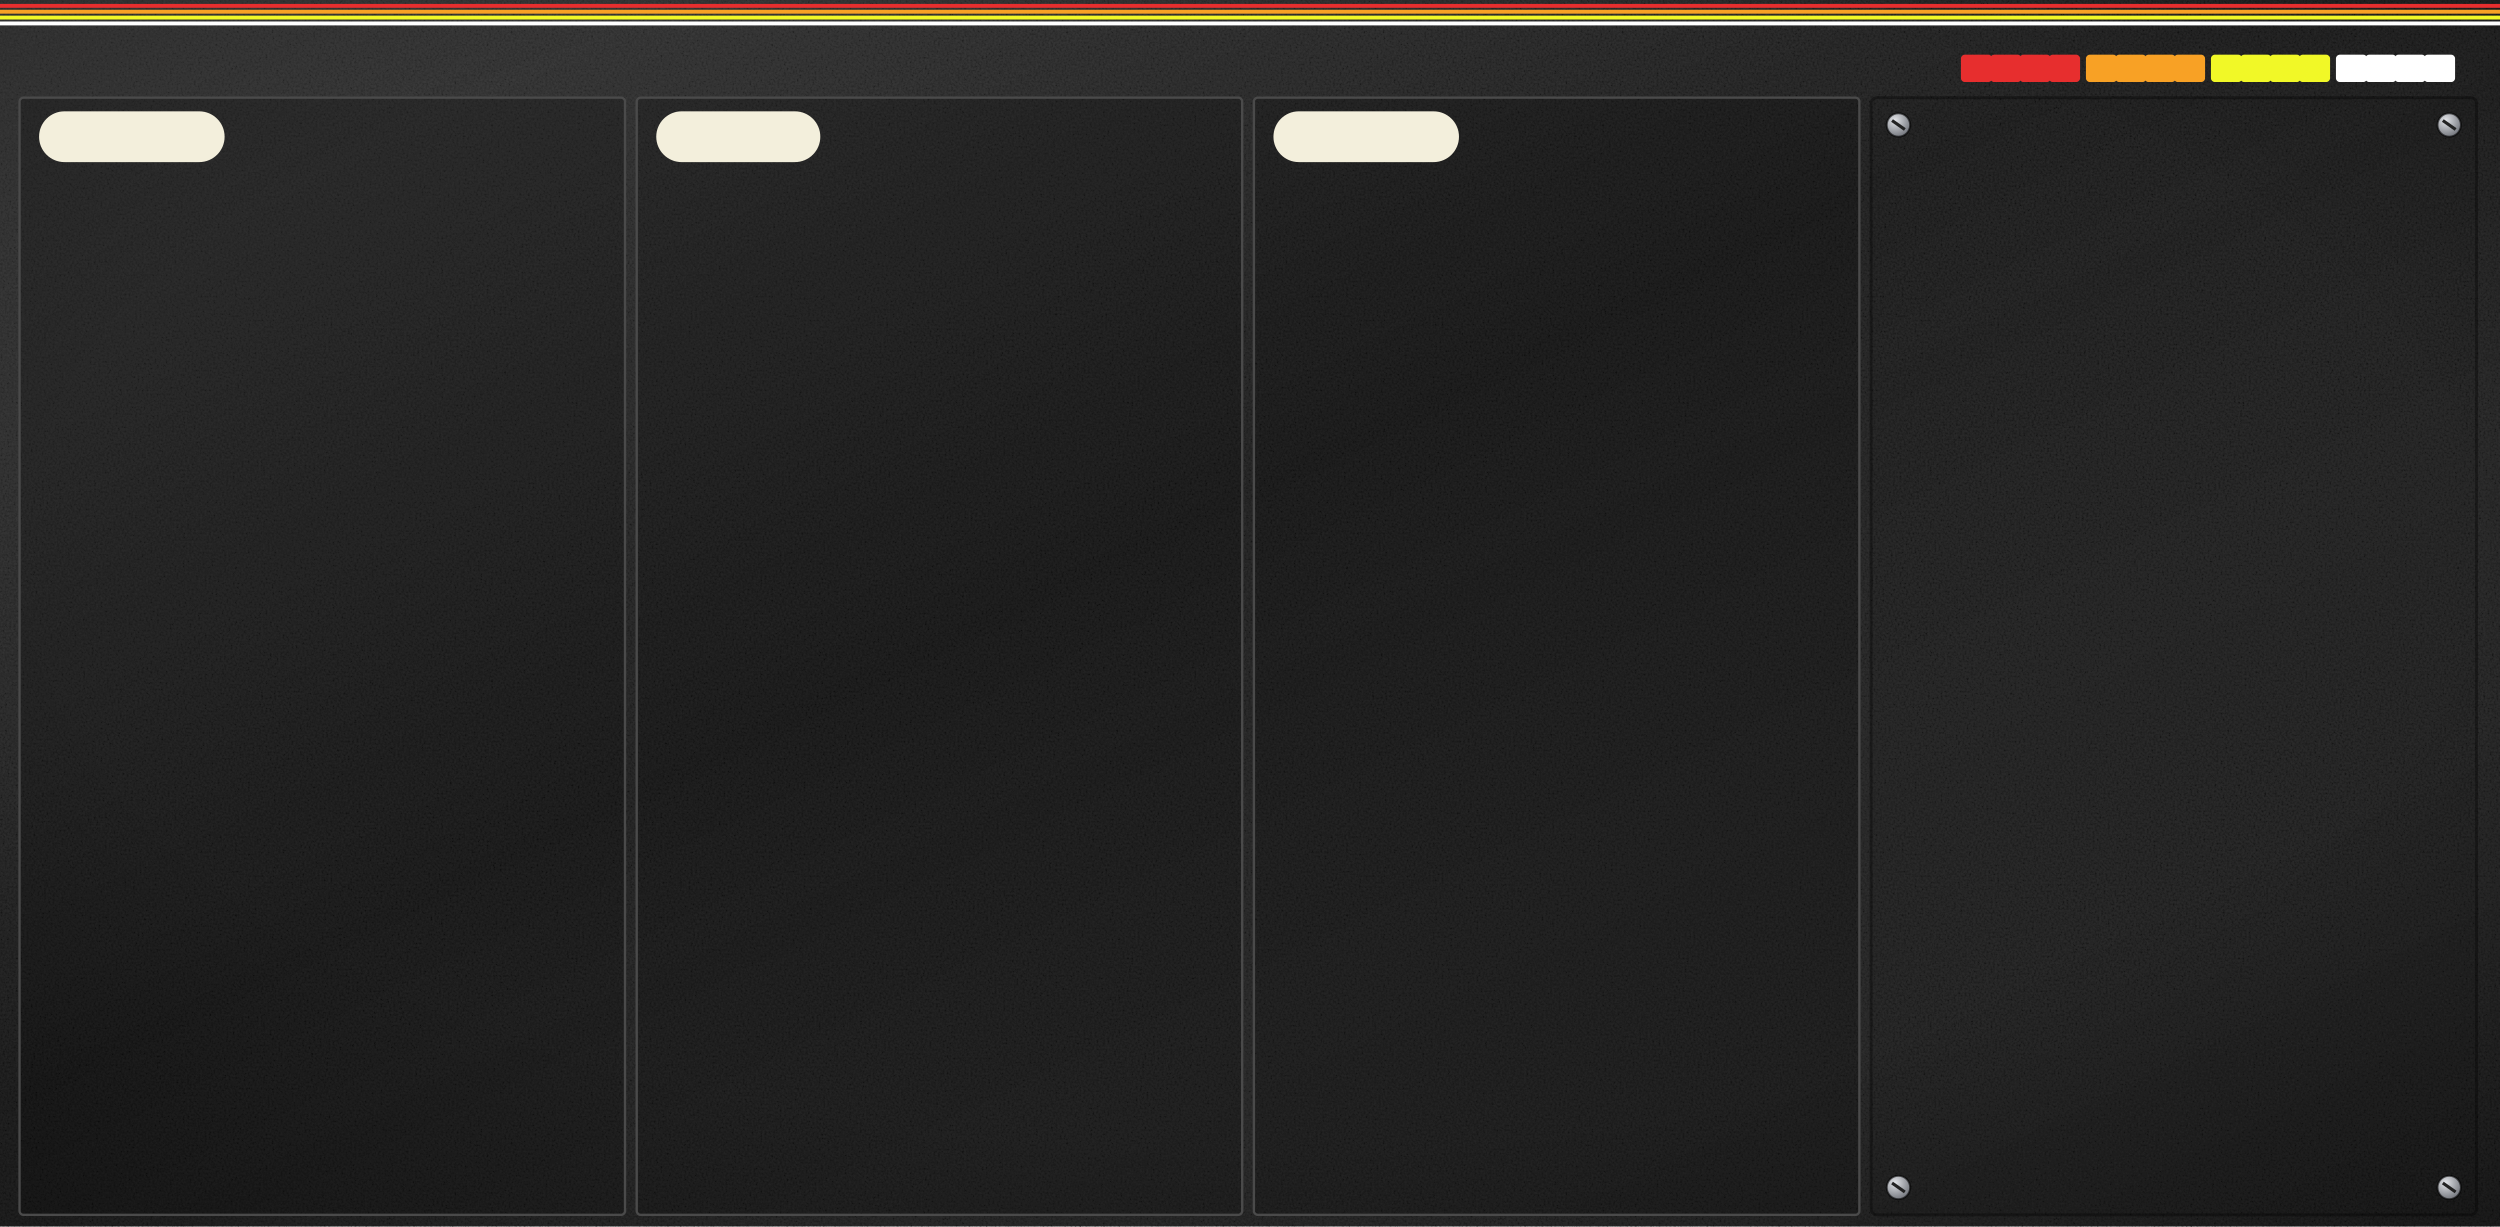
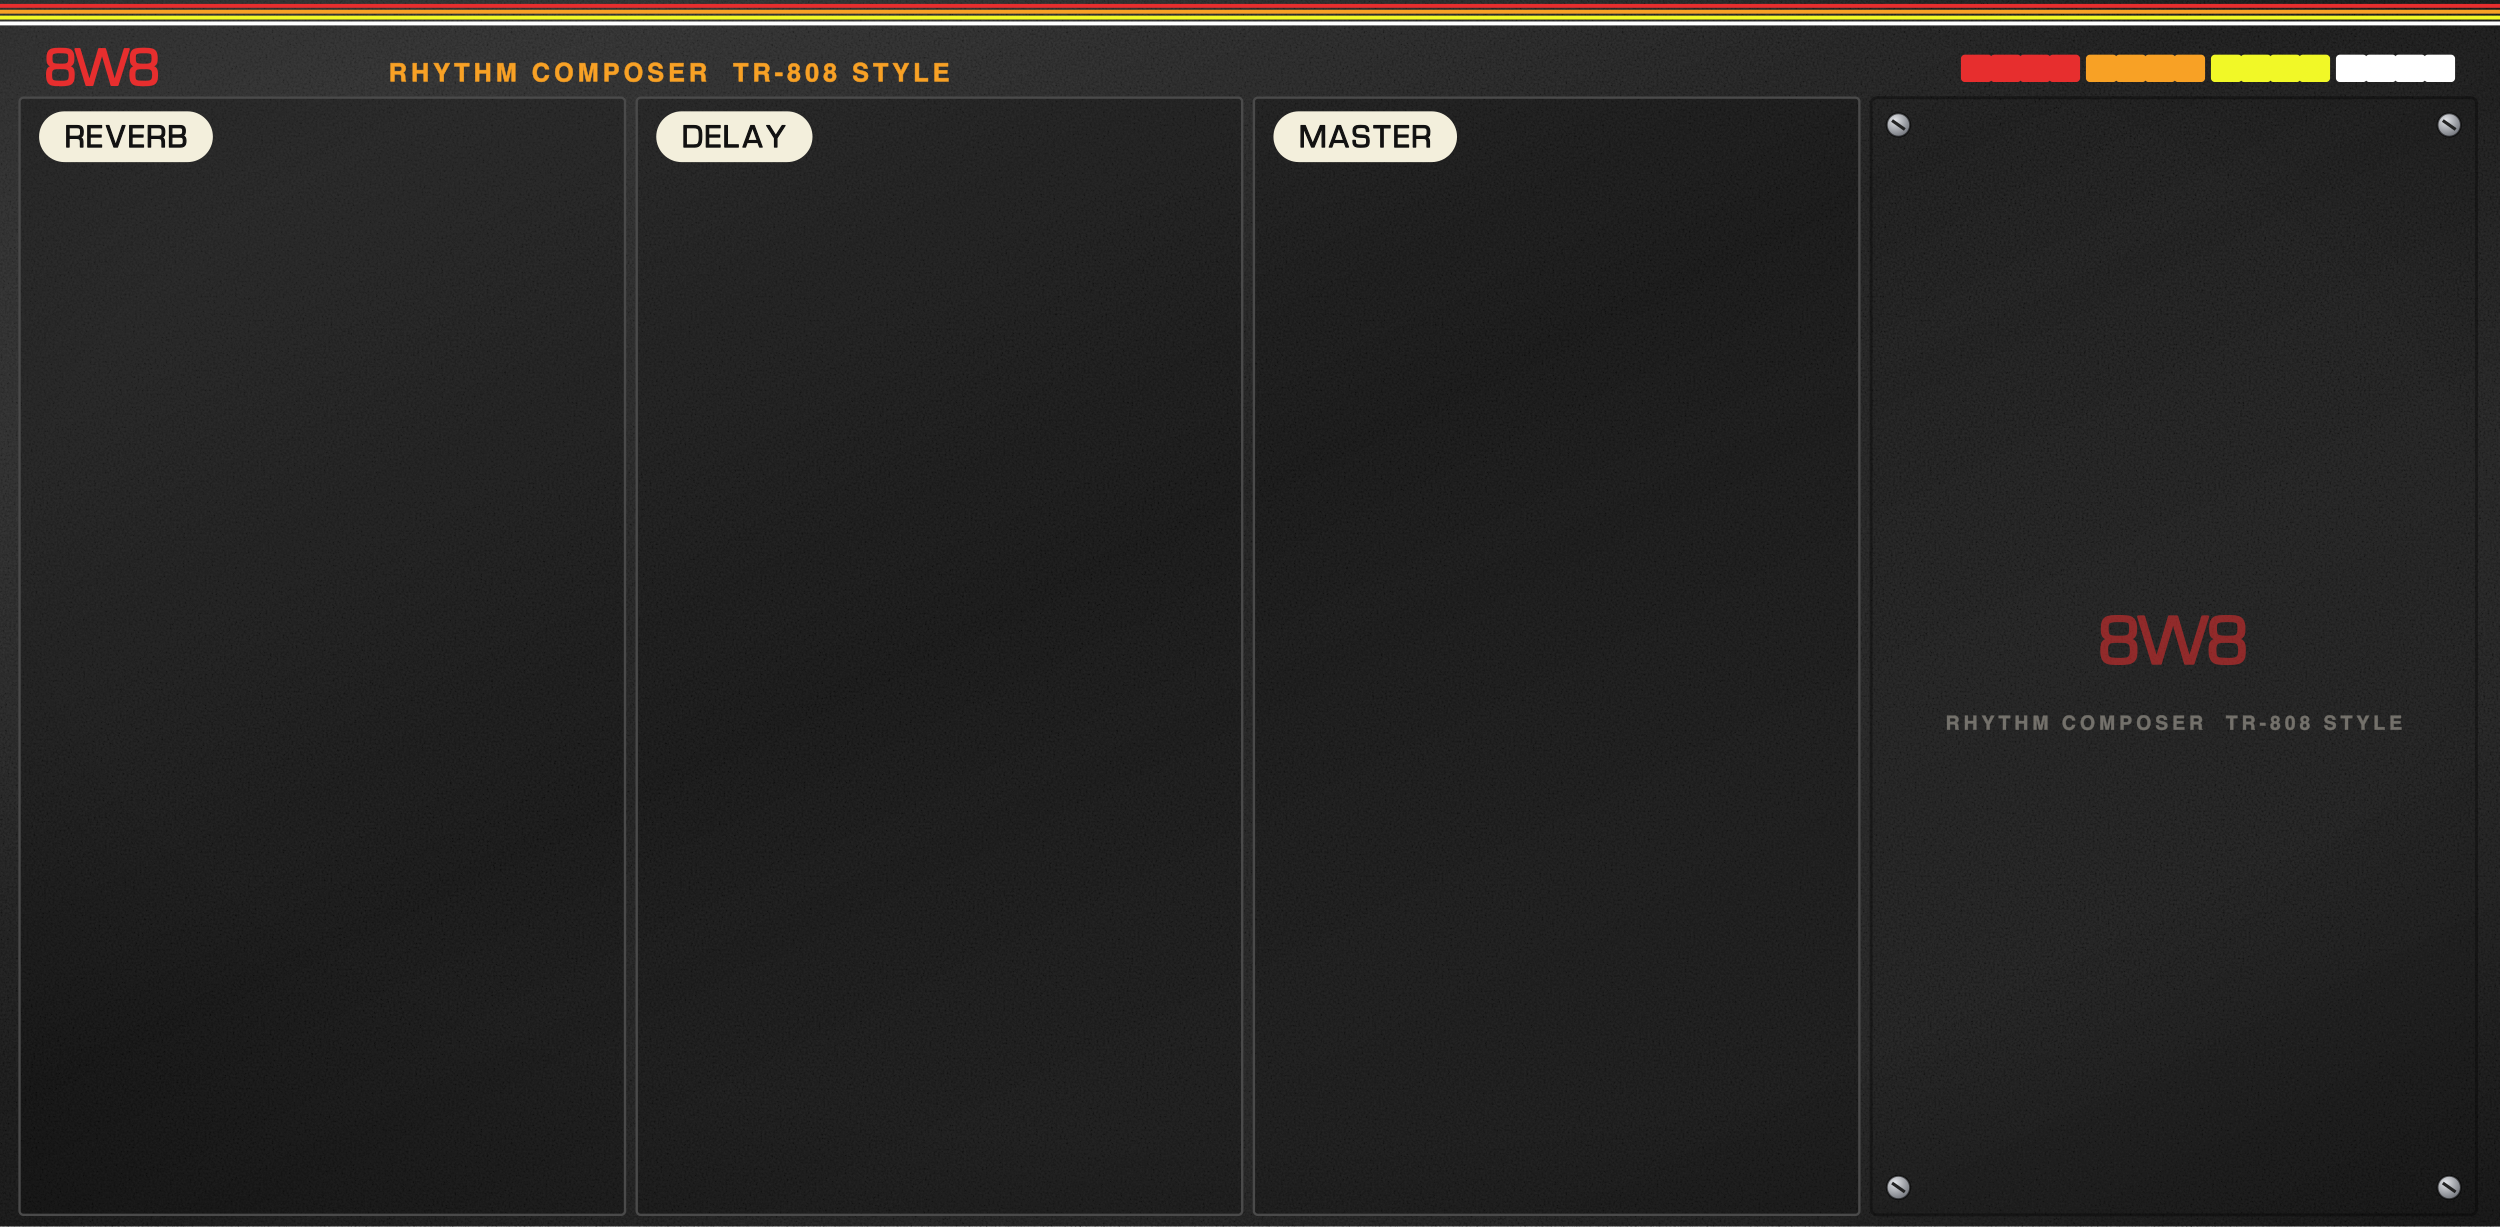
<svg xmlns="http://www.w3.org/2000/svg" viewBox="0 0 1280 628" width="1280" height="628">
  <defs>
    <filter id="brush" x="0" y="0" width="100%" height="100%">
      <feTurbulence type="fractalNoise" baseFrequency="0.001 1.1" numOctaves="4" seed="7" />
      <feColorMatrix type="matrix" values="1.9 0 0 0 -0.45  1.9 0 0 0 -0.45  1.9 0 0 0 -0.45  0 0 0 0 1" />
    </filter>
    <filter id="fine" x="0" y="0" width="100%" height="100%">
      <feTurbulence type="fractalNoise" baseFrequency="0.9" numOctaves="2" seed="3" />
      <feColorMatrix type="matrix" values="1.6 0 0 0 -0.3  1.6 0 0 0 -0.3  1.6 0 0 0 -0.3  0 0 0 0 1" />
    </filter>
    <filter id="grainv" x="0" y="0" width="100%" height="100%">
      <feTurbulence type="fractalNoise" baseFrequency="0.02 0.6" numOctaves="4" seed="11" />
      <feColorMatrix type="matrix" values="1.5 0 0 0 -0.25  1.2 0 0 0 -0.25  0.8 0 0 0 -0.25  0 0 0 0 1" />
    </filter>
    <linearGradient id="lit" x1="0" y1="0" x2="1" y2="1">
      <stop offset="0" stop-color="#fff" stop-opacity="0.22" />
      <stop offset="0.45" stop-color="#fff" stop-opacity="0" />
      <stop offset="1" stop-color="#000" stop-opacity="0.18" />
    </linearGradient>
    <radialGradient id="vig" cx="0.5" cy="0.45" r="0.8">
      <stop offset="0.6" stop-color="#000" stop-opacity="0" />
      <stop offset="1" stop-color="#000" stop-opacity="0.35" />
    </radialGradient>
    <radialGradient id="screw" cx="0.35" cy="0.3" r="0.8">
      <stop offset="0" stop-color="#e2e4e8" />
      <stop offset="1" stop-color="#6a6d74" />
    </radialGradient>
    <linearGradient id="woodh" x1="0" y1="0" x2="0" y2="1">
      <stop offset="0" stop-color="#7a5232" />
      <stop offset="1" stop-color="#4a2f1b" />
    </linearGradient>
    <linearGradient id="wood" x1="0" y1="0" x2="1" y2="0">
      <stop offset="0" stop-color="#5a3a22" />
      <stop offset="0.5" stop-color="#7a5232" />
      <stop offset="1" stop-color="#4a2f1b" />
    </linearGradient>
    <filter id="woodg" x="0" y="0" width="100%" height="100%">
      <feTurbulence type="fractalNoise" baseFrequency="0.02 0.4" numOctaves="3" seed="5" />
      <feColorMatrix type="matrix" values="0.9 0 0 0 0.1  0.6 0 0 0 0.02  0.4 0 0 0 0  0 0 0 0 1" />
    </filter>
  </defs>
  <rect x="0" y="0" width="1280" height="628" fill="#1f1f1f" />
  <rect x="0" y="0" width="1280" height="628" filter="url(#fine)" style="mix-blend-mode:overlay" opacity="0.35" />
  <rect x="0" y="0" width="1280" height="628" fill="url(#lit)" opacity="0.5" />
  <rect x="0" y="0" width="1280" height="628" fill="url(#vig)" />
+   <g fill="#e72e2e" stroke="#e72e2e" stroke-width="143.36" stroke-linejoin="round" opacity="1">
+     <path transform="translate(24.00 43.50) scale(0.00732 -0.00732)" d="M1454 1303Q1634 1269 1724.5 1205.0Q1815 1141 1845.5 1031.5Q1876 922 1876 721Q1876 518 1853.5 387.0Q1831 256 1743.5 158.5Q1656 61 1475 20Q1298 -20 938 -20Q558 -20 375.0 23.0Q192 66 102.0 226.0Q12 386 12 733Q12 929 46.0 1037.5Q80 1146 172.5 1207.5Q265 1269 442 1303Q270 1338 184.0 1404.0Q98 1470 69.5 1573.5Q41 1677 41 1860Q41 2149 120.0 2293.5Q199 2438 362.0 2484.5Q525 2531 831 2531H1057Q1349 2531 1516.0 2486.0Q1683 2441 1769.0 2298.0Q1855 2155 1855 1868Q1855 1681 1826.5 1576.5Q1798 1472 1712.5 1407.0Q1627 1342 1454 1303ZM324 1884V1806Q324 1545 442 1479Q557 1417 889 1417H1065Q1248 1417 1351.5 1443.0Q1455 1469 1510.0 1553.5Q1565 1638 1565 1810V1909Q1565 2159 1475 2220Q1389 2290 995 2290H852Q600 2290 462.0 2237.0Q324 2184 324 1982ZM295 713Q295 526 319.5 430.5Q344 335 429.5 286.0Q515 237 696 233Q757 233 883.0 229.0Q1009 225 1073 225Q1284 225 1394.5 260.0Q1505 295 1555.5 396.5Q1606 498 1606 705Q1606 932 1538.5 1039.0Q1471 1146 1253 1171Q1151 1176 930 1176H791Q617 1176 514.0 1150.0Q411 1124 353.0 1037.5Q295 951 295 774Z" />
+     <path transform="translate(38.46 43.50) scale(0.00732 -0.00732)" d="M3756 2511 2970 0H2544L1884 2257L1212 0H791L20 2511H311L999 217L1679 2511H2093L2765 217L3469 2511Z" />
+     <path transform="translate(66.66 43.50) scale(0.00732 -0.00732)" d="M1454 1303Q1634 1269 1724.5 1205.0Q1815 1141 1845.5 1031.5Q1876 922 1876 721Q1876 518 1853.5 387.0Q1831 256 1743.5 158.5Q1656 61 1475 20Q1298 -20 938 -20Q558 -20 375.0 23.0Q192 66 102.0 226.0Q12 386 12 733Q12 929 46.0 1037.5Q80 1146 172.5 1207.5Q265 1269 442 1303Q270 1338 184.0 1404.0Q98 1470 69.5 1573.5Q41 1677 41 1860Q41 2149 120.0 2293.5Q199 2438 362.0 2484.5Q525 2531 831 2531H1057Q1349 2531 1516.0 2486.0Q1683 2441 1769.0 2298.0Q1855 2155 1855 1868Q1855 1681 1826.5 1576.5Q1798 1472 1712.5 1407.0Q1627 1342 1454 1303ZM324 1884V1806Q324 1545 442 1479Q557 1417 889 1417H1065Q1248 1417 1351.5 1443.0Q1455 1469 1510.0 1553.5Q1565 1638 1565 1810V1909Q1565 2159 1475 2220Q1389 2290 995 2290H852Q600 2290 462.0 2237.0Q324 2184 324 1982ZM295 713Q295 526 319.5 430.5Q344 335 429.5 286.0Q515 237 696 233Q757 233 883.0 229.0Q1009 225 1073 225Q1284 225 1394.5 260.0Q1505 295 1555.5 396.5Q1606 498 1606 705Q1606 932 1538.5 1039.0Q1471 1146 1253 1171Q1151 1176 930 1176H791Q617 1176 514.0 1150.0Q411 1124 353.0 1037.5Q295 951 295 774Z" />
+   </g>
+   <g fill="#f8a125" stroke="#f8a125" stroke-width="40.96" stroke-linejoin="round" opacity="1">
+     <path transform="translate(199.00 41.68) scale(0.00635 -0.00635)" d="M464 1218V822H813Q917 822 969 846Q1061 888 1061 1012Q1061 1146 972 1192Q922 1218 822 1218ZM1266 1333Q1314 1277 1342.0 1209.0Q1370 1141 1370 1054Q1370 949 1317.0 847.5Q1264 746 1142 704Q1244 663 1286.5 587.5Q1329 512 1329 357V258Q1329 157 1337 121Q1349 64 1393 37V0H1054Q1040 49 1034 79Q1022 141 1021 206L1019 343Q1017 484 967.5 531.0Q918 578 782 578H464V0H163V1474H886Q1041 1471 1124.5 1436.0Q1208 1401 1266 1333Z" />
+     <path transform="translate(210.39 41.68) scale(0.00635 -0.00635)" d="M154 0V1474H459V912H1035V1474H1341V0H1035V658H459V0Z" />
+     <path transform="translate(221.78 41.68) scale(0.00635 -0.00635)" d="M997 1474H1346L853 554V0H545V554L35 1474H398L704 832ZM691 1474Z" />
+     <path transform="translate(232.45 41.68) scale(0.00635 -0.00635)" d="M1227 1474V1213H786V0H476V1213H33V1474Z" />
+     <path transform="translate(242.39 41.68) scale(0.00635 -0.00635)" d="M154 0V1474H459V912H1035V1474H1341V0H1035V658H459V0Z" />
+     <path transform="translate(253.78 41.68) scale(0.00635 -0.00635)" d="M1133 1474H1576V0H1289V997Q1289 1040 1290.0 1117.5Q1291 1195 1291 1237L1012 0H713L436 1237Q436 1195 437.0 1117.5Q438 1040 438 997V0H151V1474H599L867 315Z" />
+     <path transform="translate(272.22 41.68) scale(0.00635 -0.00635)" d="M299 1320Q479 1502 757 1502Q1129 1502 1301 1258Q1396 1121 1403 983H1095Q1065 1089 1018 1143Q934 1239 769 1239Q601 1239 504.0 1103.5Q407 968 407 720Q407 472 509.5 348.5Q612 225 770 225Q932 225 1017 331Q1064 388 1095 502H1400Q1360 261 1195.5 110.0Q1031 -41 774 -41Q456 -41 274 163Q92 368 92 725Q92 1111 299 1320ZM748 1519Z" />
+     <path transform="translate(283.61 41.68) scale(0.00635 -0.00635)" d="M1206 739Q1206 987 1098.5 1122.5Q991 1258 808 1258Q625 1258 516.0 1123.0Q407 988 407 739Q407 490 516.0 355.0Q625 220 808 220Q991 220 1098.5 355.0Q1206 490 1206 739ZM1291 131Q1124 -41 808 -41Q492 -41 325 131Q101 342 101 739Q101 1144 325 1347Q492 1519 808 1519Q1124 1519 1291 1347Q1514 1144 1514 739Q1514 342 1291 131ZM808 1519Z" />
+     <path transform="translate(295.72 41.68) scale(0.00635 -0.00635)" d="M1133 1474H1576V0H1289V997Q1289 1040 1290.0 1117.5Q1291 1195 1291 1237L1012 0H713L436 1237Q436 1195 437.0 1117.5Q438 1040 438 997V0H151V1474H599L867 315Z" />
+     <path transform="translate(308.55 41.68) scale(0.00635 -0.00635)" d="M756 1218H469V784H756Q865 784 925.5 837.0Q986 890 986 1005Q986 1120 925.5 1169.0Q865 1218 756 1218ZM782 530H469V0H163V1474H805Q1027 1474 1159.0 1360.0Q1291 1246 1291 1007Q1291 746 1159.0 638.0Q1027 530 782 530Z" />
+     <path transform="translate(319.22 41.68) scale(0.00635 -0.00635)" d="M1206 739Q1206 987 1098.5 1122.5Q991 1258 808 1258Q625 1258 516.0 1123.0Q407 988 407 739Q407 490 516.0 355.0Q625 220 808 220Q991 220 1098.5 355.0Q1206 490 1206 739ZM1291 131Q1124 -41 808 -41Q492 -41 325 131Q101 342 101 739Q101 1144 325 1347Q492 1519 808 1519Q1124 1519 1291 1347Q1514 1144 1514 739Q1514 342 1291 131ZM808 1519Z" />
+     <path transform="translate(331.33 41.68) scale(0.00635 -0.00635)" d="M379 455Q393 354 434 304Q509 213 691 213Q800 213 868 237Q997 283 997 408Q997 481 933 521Q869 560 732 590L576 625Q346 677 258 738Q109 840 109 1057Q109 1255 253.0 1386.0Q397 1517 676 1517Q909 1517 1073.5 1393.5Q1238 1270 1246 1035H950Q942 1168 834 1224Q762 1261 655 1261Q536 1261 465.0 1213.0Q394 1165 394 1079Q394 1000 464 961Q509 935 656 900L910 839Q1077 799 1162 732Q1294 628 1294 431Q1294 229 1139.5 95.5Q985 -38 703 -38Q415 -38 250.0 93.5Q85 225 85 455ZM678 1519Z" />
+     <path transform="translate(342.00 41.68) scale(0.00635 -0.00635)" d="M1246 1213H466V900H1182V644H466V265H1282V0H165V1474H1246Z" />
+     <path transform="translate(352.67 41.68) scale(0.00635 -0.00635)" d="M464 1218V822H813Q917 822 969 846Q1061 888 1061 1012Q1061 1146 972 1192Q922 1218 822 1218ZM1266 1333Q1314 1277 1342.0 1209.0Q1370 1141 1370 1054Q1370 949 1317.0 847.5Q1264 746 1142 704Q1244 663 1286.5 587.5Q1329 512 1329 357V258Q1329 157 1337 121Q1349 64 1393 37V0H1054Q1040 49 1034 79Q1022 141 1021 206L1019 343Q1017 484 967.5 531.0Q918 578 782 578H464V0H163V1474H886Q1041 1471 1124.5 1436.0Q1208 1401 1266 1333Z" />
+     <path transform="translate(375.28 41.68) scale(0.00635 -0.00635)" d="M1227 1474V1213H786V0H476V1213H33V1474Z" />
+     <path transform="translate(385.22 41.68) scale(0.00635 -0.00635)" d="M464 1218V822H813Q917 822 969 846Q1061 888 1061 1012Q1061 1146 972 1192Q922 1218 822 1218ZM1266 1333Q1314 1277 1342.0 1209.0Q1370 1141 1370 1054Q1370 949 1317.0 847.5Q1264 746 1142 704Q1244 663 1286.5 587.5Q1329 512 1329 357V258Q1329 157 1337 121Q1349 64 1393 37V0H1054Q1040 49 1034 79Q1022 141 1021 206L1019 343Q1017 484 967.5 531.0Q918 578 782 578H464V0H163V1474H886Q1041 1471 1124.5 1436.0Q1208 1401 1266 1333Z" />
+     <path transform="translate(396.61 41.68) scale(0.00635 -0.00635)" d="M47 706H621V436H47Z" />
+     <path transform="translate(402.94 41.68) scale(0.00635 -0.00635)" d="M559 196Q657 196 712.5 255.0Q768 314 768 421Q768 532 711.5 589.5Q655 647 559 647Q463 647 406.5 589.5Q350 532 350 421Q350 314 405.5 255.0Q461 196 559 196ZM272 772Q167 842 135.5 923.5Q104 1005 104 1076Q104 1234 223.0 1345.5Q342 1457 559 1457Q776 1457 895.0 1345.5Q1014 1234 1014 1076Q1014 1005 982.5 923.5Q951 842 846 782Q953 722 1007.0 623.0Q1061 524 1061 402Q1061 219 925.5 90.5Q790 -38 547 -38Q304 -38 179.0 90.5Q54 219 54 402Q54 524 109.5 623.0Q165 722 272 772ZM559 865Q646 865 693.5 915.0Q741 965 741 1044Q741 1130 693.5 1178.5Q646 1227 559 1227Q473 1227 424.5 1178.5Q376 1130 376 1044Q376 965 424.5 915.0Q473 865 559 865Z" />
+     <path transform="translate(412.17 41.68) scale(0.00635 -0.00635)" d="M564 196Q691 196 730.5 328.5Q770 461 770 711Q770 973 730.5 1099.0Q691 1225 564 1225Q437 1225 396.0 1099.0Q355 973 355 711Q355 461 396.0 328.5Q437 196 564 196ZM1064 711Q1064 352 952.5 158.0Q841 -36 564 -36Q287 -36 175.5 158.0Q64 352 64 711Q64 1070 175.5 1265.0Q287 1460 564 1460Q841 1460 952.5 1265.0Q1064 1070 1064 711Z" />
+     <path transform="translate(421.40 41.68) scale(0.00635 -0.00635)" d="M559 196Q657 196 712.5 255.0Q768 314 768 421Q768 532 711.5 589.5Q655 647 559 647Q463 647 406.5 589.5Q350 532 350 421Q350 314 405.5 255.0Q461 196 559 196ZM272 772Q167 842 135.5 923.5Q104 1005 104 1076Q104 1234 223.0 1345.5Q342 1457 559 1457Q776 1457 895.0 1345.5Q1014 1234 1014 1076Q1014 1005 982.5 923.5Q951 842 846 782Q953 722 1007.0 623.0Q1061 524 1061 402Q1061 219 925.5 90.5Q790 -38 547 -38Q304 -38 179.0 90.5Q54 219 54 402Q54 524 109.5 623.0Q165 722 272 772ZM559 865Q646 865 693.5 915.0Q741 965 741 1044Q741 1130 693.5 1178.5Q646 1227 559 1227Q473 1227 424.5 1178.5Q376 1130 376 1044Q376 965 424.5 915.0Q473 865 559 865Z" />
+     <path transform="translate(436.24 41.68) scale(0.00635 -0.00635)" d="M379 455Q393 354 434 304Q509 213 691 213Q800 213 868 237Q997 283 997 408Q997 481 933 521Q869 560 732 590L576 625Q346 677 258 738Q109 840 109 1057Q109 1255 253.0 1386.0Q397 1517 676 1517Q909 1517 1073.5 1393.5Q1238 1270 1246 1035H950Q942 1168 834 1224Q762 1261 655 1261Q536 1261 465.0 1213.0Q394 1165 394 1079Q394 1000 464 961Q509 935 656 900L910 839Q1077 799 1162 732Q1294 628 1294 431Q1294 229 1139.5 95.5Q985 -38 703 -38Q415 -38 250.0 93.5Q85 225 85 455ZM678 1519Z" />
+     <path transform="translate(446.91 41.68) scale(0.00635 -0.00635)" d="M1227 1474V1213H786V0H476V1213H33V1474Z" />
+     <path transform="translate(456.85 41.68) scale(0.00635 -0.00635)" d="M997 1474H1346L853 554V0H545V554L35 1474H398L704 832ZM691 1474Z" />
+     <path transform="translate(467.53 41.68) scale(0.00635 -0.00635)" d="M156 1474H464V265H1194V0H156Z" />
+     <path transform="translate(477.47 41.68) scale(0.00635 -0.00635)" d="M1246 1213H466V900H1182V644H466V265H1282V0H165V1474H1246Z" />
+   </g>
  <rect x="0" y="2" width="1280" height="2" fill="#e72e2e" />
  <rect x="0" y="5" width="1280" height="2" fill="#f8a125" />
  <rect x="0" y="8" width="1280" height="2" fill="#f1f827" />
  <rect x="0" y="11" width="1280" height="2" fill="#ffffff" />
  <rect x="1004" y="28" width="16" height="14" rx="2" fill="#e72e2e" />
  <rect x="1019" y="28" width="16" height="14" rx="2" fill="#e72e2e" />
  <rect x="1034" y="28" width="16" height="14" rx="2" fill="#e72e2e" />
  <rect x="1049" y="28" width="16" height="14" rx="2" fill="#e72e2e" />
  <rect x="1068" y="28" width="16" height="14" rx="2" fill="#f8a125" />
  <rect x="1083" y="28" width="16" height="14" rx="2" fill="#f8a125" />
  <rect x="1098" y="28" width="16" height="14" rx="2" fill="#f8a125" />
  <rect x="1113" y="28" width="16" height="14" rx="2" fill="#f8a125" />
  <rect x="1132" y="28" width="16" height="14" rx="2" fill="#f1f827" />
  <rect x="1147" y="28" width="16" height="14" rx="2" fill="#f1f827" />
  <rect x="1162" y="28" width="16" height="14" rx="2" fill="#f1f827" />
  <rect x="1177" y="28" width="16" height="14" rx="2" fill="#f1f827" />
  <rect x="1196" y="28" width="16" height="14" rx="2" fill="#ffffff" />
  <rect x="1211" y="28" width="16" height="14" rx="2" fill="#ffffff" />
  <rect x="1226" y="28" width="16" height="14" rx="2" fill="#ffffff" />
  <rect x="1241" y="28" width="16" height="14" rx="2" fill="#ffffff" />
  <rect x="10" y="50" width="310" height="572" rx="2" fill="#000" fill-opacity="0.22" stroke="#4a4a4a" stroke-width="1.2" />
-   <rect x="20" y="57" width="95" height="26" rx="13" fill="#f3efdc" />
+   <rect x="20" y="57" width="89" height="26" rx="13" fill="#f3efdc" />
+   <g fill="#111111" stroke="#111111" stroke-width="143.36" stroke-linejoin="round" opacity="1">
+     <path transform="translate(34.00 75.30) scale(0.00439 -0.00439)" d="M37 0V2511H1221Q1616 2511 1787.0 2345.5Q1958 2180 1958 1782Q1958 1572 1936.0 1454.5Q1914 1337 1820.5 1248.0Q1727 1159 1524 1122Q1925 1094 1925 643V0H1634V578Q1634 820 1523.0 918.0Q1412 1016 1163 1016H311V0ZM311 1249H1126Q1324 1249 1439.0 1286.0Q1554 1323 1608.5 1424.5Q1663 1526 1663 1712Q1663 1924 1636.0 2035.0Q1609 2146 1515.0 2203.5Q1421 2261 1221 2261H311Z" />
+     <path transform="translate(44.85 75.30) scale(0.00439 -0.00439)" d="M295 2257V1409H1573V1171H295V246H1630V0H20V2511H1630V2257Z" />
+     <path transform="translate(54.29 75.30) scale(0.00439 -0.00439)" d="M1909 2511H2212L1327 0H922L29 2511H332L1126 225Z" />
+     <path transform="translate(66.31 75.30) scale(0.00439 -0.00439)" d="M295 2257V1409H1573V1171H295V246H1630V0H20V2511H1630V2257Z" />
+     <path transform="translate(75.75 75.30) scale(0.00439 -0.00439)" d="M37 0V2511H1221Q1616 2511 1787.0 2345.5Q1958 2180 1958 1782Q1958 1572 1936.0 1454.5Q1914 1337 1820.5 1248.0Q1727 1159 1524 1122Q1925 1094 1925 643V0H1634V578Q1634 820 1523.0 918.0Q1412 1016 1163 1016H311V0ZM311 1249H1126Q1324 1249 1439.0 1286.0Q1554 1323 1608.5 1424.5Q1663 1526 1663 1712Q1663 1924 1636.0 2035.0Q1609 2146 1515.0 2203.5Q1421 2261 1221 2261H311Z" />
+     <path transform="translate(86.60 75.30) scale(0.00439 -0.00439)" d="M37 0V2511H1241Q1469 2511 1609.0 2453.5Q1749 2396 1816.5 2260.5Q1884 2125 1884 1888Q1884 1645 1821.5 1516.0Q1759 1387 1556 1319Q1795 1251 1876.5 1117.5Q1958 984 1958 725Q1958 488 1898.5 329.0Q1839 170 1696.5 85.0Q1554 0 1311 0ZM1303 1163H315V246H1085Q1327 246 1442.0 273.0Q1557 300 1610.0 398.0Q1663 496 1663 713Q1663 937 1593.0 1050.0Q1523 1163 1303 1163ZM1204 2261H315V1417H1106Q1297 1417 1401.5 1455.0Q1506 1493 1549.5 1590.0Q1593 1687 1593 1868Q1593 2097 1512.5 2179.0Q1432 2261 1204 2261Z" />
+   </g>
  <rect x="326" y="50" width="310" height="572" rx="2" fill="#000" fill-opacity="0.22" stroke="#4a4a4a" stroke-width="1.2" />
-   <rect x="336" y="57" width="84" height="26" rx="13" fill="#f3efdc" />
+   <rect x="336" y="57" width="80" height="26" rx="13" fill="#f3efdc" />
+   <g fill="#111111" stroke="#111111" stroke-width="143.36" stroke-linejoin="round" opacity="1">
+     <path transform="translate(350.00 75.30) scale(0.00439 -0.00439)" d="M41 0V2511H1200Q1476 2511 1655.5 2443.5Q1835 2376 1934.5 2243.0Q2034 2110 2074.0 1915.5Q2114 1721 2114 1438V1200Q2114 821 2060.0 569.0Q2006 317 1821.0 158.5Q1636 0 1270 0ZM315 246H1135Q1335 246 1472.0 273.0Q1609 300 1692 401Q1835 590 1835 1102V1221Q1835 1622 1806 1810Q1773 2080 1624.0 2168.5Q1475 2257 1192 2257H315Z" />
+     <path transform="translate(361.54 75.30) scale(0.00439 -0.00439)" d="M295 2257V1409H1573V1171H295V246H1630V0H20V2511H1630V2257Z" />
+     <path transform="translate(370.97 75.30) scale(0.00439 -0.00439)" d="M332 2511V262H1602V0H29V2511Z" />
+     <path transform="translate(380.24 75.30) scale(0.00439 -0.00439)" d="M1782 537H520L332 0H29L946 2511H1348L2277 0H1982ZM1708 762 1151 2306 598 762Z" />
+     <path transform="translate(392.47 75.30) scale(0.00439 -0.00439)" d="M2159 2511 1212 1049V0H930V1049L12 2511H340L1077 1339L1827 2511Z" />
+   </g>
  <rect x="642" y="50" width="310" height="572" rx="2" fill="#000" fill-opacity="0.22" stroke="#4a4a4a" stroke-width="1.2" />
-   <rect x="652" y="57" width="95" height="26" rx="13" fill="#f3efdc" />
+   <rect x="652" y="57" width="94" height="26" rx="13" fill="#f3efdc" />
+   <g fill="#111111" stroke="#111111" stroke-width="143.36" stroke-linejoin="round" opacity="1">
+     <path transform="translate(666.00 75.30) scale(0.00439 -0.00439)" d="M2777 2511V0H2490V2306L1544 0H1262L303 2286V0H29V2511H516L1397 369L2286 2511Z" />
+     <path transform="translate(680.45 75.30) scale(0.00439 -0.00439)" d="M1782 537H520L332 0H29L946 2511H1348L2277 0H1982ZM1708 762 1151 2306 598 762Z" />
+     <path transform="translate(692.68 75.30) scale(0.00439 -0.00439)" d="M1847 1819H1573Q1562 2013 1522.0 2110.0Q1482 2207 1385.0 2246.5Q1288 2286 1094 2286H950Q563 2286 438 2208Q303 2125 303 1860Q303 1711 331.5 1622.5Q360 1534 441.5 1484.5Q523 1435 676 1425Q702 1423 1045.0 1411.0Q1388 1399 1545.5 1352.0Q1703 1305 1799.5 1160.5Q1896 1016 1896 733Q1896 514 1860.0 366.5Q1824 219 1714.0 123.5Q1604 28 1389 8Q1184 -12 909 -12Q681 -12 528.0 8.5Q375 29 256.5 96.0Q138 163 73.0 301.0Q8 439 8 664Q8 685 10.0 723.0Q12 761 12 782H283Q283 544 322.5 432.0Q362 320 474.0 276.5Q586 233 823 233H1057Q1284 233 1398.0 262.5Q1512 292 1563.0 391.5Q1614 491 1614 705Q1614 880 1584.5 967.5Q1555 1055 1472.0 1092.0Q1389 1129 1221 1135Q984 1145 757.0 1157.0Q530 1169 370.0 1224.0Q210 1279 115.0 1426.5Q20 1574 20 1847Q20 2134 122.0 2281.0Q224 2428 407.0 2475.5Q590 2523 881 2523H946Q1179 2523 1331.5 2505.5Q1484 2488 1601.0 2425.0Q1718 2362 1782.5 2225.5Q1847 2089 1847 1860Z" />
+     <path transform="translate(703.35 75.30) scale(0.00439 -0.00439)" d="M1106 2241V0H819V2241H8V2511H1909V2241Z" />
+     <path transform="translate(714.02 75.30) scale(0.00439 -0.00439)" d="M295 2257V1409H1573V1171H295V246H1630V0H20V2511H1630V2257Z" />
+     <path transform="translate(723.45 75.30) scale(0.00439 -0.00439)" d="M37 0V2511H1221Q1616 2511 1787.0 2345.5Q1958 2180 1958 1782Q1958 1572 1936.0 1454.5Q1914 1337 1820.5 1248.0Q1727 1159 1524 1122Q1925 1094 1925 643V0H1634V578Q1634 820 1523.0 918.0Q1412 1016 1163 1016H311V0ZM311 1249H1126Q1324 1249 1439.0 1286.0Q1554 1323 1608.5 1424.5Q1663 1526 1663 1712Q1663 1924 1636.0 2035.0Q1609 2146 1515.0 2203.5Q1421 2261 1221 2261H311Z" />
+   </g>
  <rect x="958" y="50" width="310" height="572" rx="3" fill="#000" fill-opacity="0.08" stroke="#000" stroke-opacity="0.35" stroke-width="1.5" />
  <circle cx="972" cy="64" r="6" fill="url(#screw)" stroke="#000" stroke-opacity="0.6" />
  <rect x="968" y="63.2" width="8" height="1.6" fill="#222" transform="rotate(35 972 64)" />
  <circle cx="1254" cy="64" r="6" fill="url(#screw)" stroke="#000" stroke-opacity="0.6" />
  <rect x="1250" y="63.2" width="8" height="1.6" fill="#222" transform="rotate(35 1254 64)" />
  <circle cx="972" cy="608" r="6" fill="url(#screw)" stroke="#000" stroke-opacity="0.6" />
  <rect x="968" y="607.2" width="8" height="1.6" fill="#222" transform="rotate(35 972 608)" />
  <circle cx="1254" cy="608" r="6" fill="url(#screw)" stroke="#000" stroke-opacity="0.6" />
  <rect x="1250" y="607.2" width="8" height="1.6" fill="#222" transform="rotate(35 1254 608)" />
+   <g fill="#e72e2e" stroke="#e72e2e" stroke-width="143.36" stroke-linejoin="round" opacity="0.55">
+     <path transform="translate(1075.88 339.65) scale(0.00952 -0.00952)" d="M1454 1303Q1634 1269 1724.5 1205.0Q1815 1141 1845.5 1031.5Q1876 922 1876 721Q1876 518 1853.5 387.0Q1831 256 1743.5 158.5Q1656 61 1475 20Q1298 -20 938 -20Q558 -20 375.0 23.0Q192 66 102.0 226.0Q12 386 12 733Q12 929 46.0 1037.5Q80 1146 172.5 1207.5Q265 1269 442 1303Q270 1338 184.0 1404.0Q98 1470 69.5 1573.5Q41 1677 41 1860Q41 2149 120.0 2293.5Q199 2438 362.0 2484.5Q525 2531 831 2531H1057Q1349 2531 1516.0 2486.0Q1683 2441 1769.0 2298.0Q1855 2155 1855 1868Q1855 1681 1826.5 1576.5Q1798 1472 1712.5 1407.0Q1627 1342 1454 1303ZM324 1884V1806Q324 1545 442 1479Q557 1417 889 1417H1065Q1248 1417 1351.5 1443.0Q1455 1469 1510.0 1553.5Q1565 1638 1565 1810V1909Q1565 2159 1475 2220Q1389 2290 995 2290H852Q600 2290 462.0 2237.0Q324 2184 324 1982ZM295 713Q295 526 319.5 430.5Q344 335 429.5 286.0Q515 237 696 233Q757 233 883.0 229.0Q1009 225 1073 225Q1284 225 1394.5 260.0Q1505 295 1555.5 396.5Q1606 498 1606 705Q1606 932 1538.5 1039.0Q1471 1146 1253 1171Q1151 1176 930 1176H791Q617 1176 514.0 1150.0Q411 1124 353.0 1037.5Q295 951 295 774Z" />
+     <path transform="translate(1094.67 339.65) scale(0.00952 -0.00952)" d="M3756 2511 2970 0H2544L1884 2257L1212 0H791L20 2511H311L999 217L1679 2511H2093L2765 217L3469 2511Z" />
+     <path transform="translate(1131.33 339.65) scale(0.00952 -0.00952)" d="M1454 1303Q1634 1269 1724.5 1205.0Q1815 1141 1845.5 1031.5Q1876 922 1876 721Q1876 518 1853.5 387.0Q1831 256 1743.5 158.5Q1656 61 1475 20Q1298 -20 938 -20Q558 -20 375.0 23.0Q192 66 102.0 226.0Q12 386 12 733Q12 929 46.0 1037.5Q80 1146 172.5 1207.5Q265 1269 442 1303Q270 1338 184.0 1404.0Q98 1470 69.5 1573.5Q41 1677 41 1860Q41 2149 120.0 2293.5Q199 2438 362.0 2484.5Q525 2531 831 2531H1057Q1349 2531 1516.0 2486.0Q1683 2441 1769.0 2298.0Q1855 2155 1855 1868Q1855 1681 1826.5 1576.5Q1798 1472 1712.5 1407.0Q1627 1342 1454 1303ZM324 1884V1806Q324 1545 442 1479Q557 1417 889 1417H1065Q1248 1417 1351.5 1443.0Q1455 1469 1510.0 1553.5Q1565 1638 1565 1810V1909Q1565 2159 1475 2220Q1389 2290 995 2290H852Q600 2290 462.0 2237.0Q324 2184 324 1982ZM295 713Q295 526 319.5 430.5Q344 335 429.5 286.0Q515 237 696 233Q757 233 883.0 229.0Q1009 225 1073 225Q1284 225 1394.5 260.0Q1505 295 1555.5 396.5Q1606 498 1606 705Q1606 932 1538.5 1039.0Q1471 1146 1253 1171Q1151 1176 930 1176H791Q617 1176 514.0 1150.0Q411 1124 353.0 1037.5Q295 951 295 774Z" />
+   </g>
+   <g fill="#a8a49a" stroke="#a8a49a" stroke-width="40.96" stroke-linejoin="round" opacity="0.6">
+     <path transform="translate(996.10 373.60) scale(0.00488 -0.00488)" d="M464 1218V822H813Q917 822 969 846Q1061 888 1061 1012Q1061 1146 972 1192Q922 1218 822 1218ZM1266 1333Q1314 1277 1342.0 1209.0Q1370 1141 1370 1054Q1370 949 1317.0 847.5Q1264 746 1142 704Q1244 663 1286.5 587.5Q1329 512 1329 357V258Q1329 157 1337 121Q1349 64 1393 37V0H1054Q1040 49 1034 79Q1022 141 1021 206L1019 343Q1017 484 967.5 531.0Q918 578 782 578H464V0H163V1474H886Q1041 1471 1124.5 1436.0Q1208 1401 1266 1333Z" />
+     <path transform="translate(1005.32 373.60) scale(0.00488 -0.00488)" d="M154 0V1474H459V912H1035V1474H1341V0H1035V658H459V0Z" />
+     <path transform="translate(1014.54 373.60) scale(0.00488 -0.00488)" d="M997 1474H1346L853 554V0H545V554L35 1474H398L704 832ZM691 1474Z" />
+     <path transform="translate(1023.21 373.60) scale(0.00488 -0.00488)" d="M1227 1474V1213H786V0H476V1213H33V1474Z" />
+     <path transform="translate(1031.32 373.60) scale(0.00488 -0.00488)" d="M154 0V1474H459V912H1035V1474H1341V0H1035V658H459V0Z" />
+     <path transform="translate(1040.54 373.60) scale(0.00488 -0.00488)" d="M1133 1474H1576V0H1289V997Q1289 1040 1290.0 1117.5Q1291 1195 1291 1237L1012 0H713L436 1237Q436 1195 437.0 1117.5Q438 1040 438 997V0H151V1474H599L867 315Z" />
+     <path transform="translate(1055.65 373.60) scale(0.00488 -0.00488)" d="M299 1320Q479 1502 757 1502Q1129 1502 1301 1258Q1396 1121 1403 983H1095Q1065 1089 1018 1143Q934 1239 769 1239Q601 1239 504.0 1103.5Q407 968 407 720Q407 472 509.5 348.5Q612 225 770 225Q932 225 1017 331Q1064 388 1095 502H1400Q1360 261 1195.5 110.0Q1031 -41 774 -41Q456 -41 274 163Q92 368 92 725Q92 1111 299 1320ZM748 1519Z" />
+     <path transform="translate(1064.87 373.60) scale(0.00488 -0.00488)" d="M1206 739Q1206 987 1098.5 1122.5Q991 1258 808 1258Q625 1258 516.0 1123.0Q407 988 407 739Q407 490 516.0 355.0Q625 220 808 220Q991 220 1098.5 355.0Q1206 490 1206 739ZM1291 131Q1124 -41 808 -41Q492 -41 325 131Q101 342 101 739Q101 1144 325 1347Q492 1519 808 1519Q1124 1519 1291 1347Q1514 1144 1514 739Q1514 342 1291 131ZM808 1519Z" />
+     <path transform="translate(1074.65 373.60) scale(0.00488 -0.00488)" d="M1133 1474H1576V0H1289V997Q1289 1040 1290.0 1117.5Q1291 1195 1291 1237L1012 0H713L436 1237Q436 1195 437.0 1117.5Q438 1040 438 997V0H151V1474H599L867 315Z" />
+     <path transform="translate(1084.98 373.60) scale(0.00488 -0.00488)" d="M756 1218H469V784H756Q865 784 925.5 837.0Q986 890 986 1005Q986 1120 925.5 1169.0Q865 1218 756 1218ZM782 530H469V0H163V1474H805Q1027 1474 1159.0 1360.0Q1291 1246 1291 1007Q1291 746 1159.0 638.0Q1027 530 782 530Z" />
+     <path transform="translate(1093.65 373.60) scale(0.00488 -0.00488)" d="M1206 739Q1206 987 1098.5 1122.5Q991 1258 808 1258Q625 1258 516.0 1123.0Q407 988 407 739Q407 490 516.0 355.0Q625 220 808 220Q991 220 1098.5 355.0Q1206 490 1206 739ZM1291 131Q1124 -41 808 -41Q492 -41 325 131Q101 342 101 739Q101 1144 325 1347Q492 1519 808 1519Q1124 1519 1291 1347Q1514 1144 1514 739Q1514 342 1291 131ZM808 1519Z" />
+     <path transform="translate(1103.43 373.60) scale(0.00488 -0.00488)" d="M379 455Q393 354 434 304Q509 213 691 213Q800 213 868 237Q997 283 997 408Q997 481 933 521Q869 560 732 590L576 625Q346 677 258 738Q109 840 109 1057Q109 1255 253.0 1386.0Q397 1517 676 1517Q909 1517 1073.5 1393.5Q1238 1270 1246 1035H950Q942 1168 834 1224Q762 1261 655 1261Q536 1261 465.0 1213.0Q394 1165 394 1079Q394 1000 464 961Q509 935 656 900L910 839Q1077 799 1162 732Q1294 628 1294 431Q1294 229 1139.5 95.5Q985 -38 703 -38Q415 -38 250.0 93.5Q85 225 85 455ZM678 1519Z" />
+     <path transform="translate(1112.10 373.60) scale(0.00488 -0.00488)" d="M1246 1213H466V900H1182V644H466V265H1282V0H165V1474H1246Z" />
+     <path transform="translate(1120.77 373.60) scale(0.00488 -0.00488)" d="M464 1218V822H813Q917 822 969 846Q1061 888 1061 1012Q1061 1146 972 1192Q922 1218 822 1218ZM1266 1333Q1314 1277 1342.0 1209.0Q1370 1141 1370 1054Q1370 949 1317.0 847.5Q1264 746 1142 704Q1244 663 1286.5 587.5Q1329 512 1329 357V258Q1329 157 1337 121Q1349 64 1393 37V0H1054Q1040 49 1034 79Q1022 141 1021 206L1019 343Q1017 484 967.5 531.0Q918 578 782 578H464V0H163V1474H886Q1041 1471 1124.5 1436.0Q1208 1401 1266 1333Z" />
+     <path transform="translate(1139.55 373.60) scale(0.00488 -0.00488)" d="M1227 1474V1213H786V0H476V1213H33V1474Z" />
+     <path transform="translate(1147.66 373.60) scale(0.00488 -0.00488)" d="M464 1218V822H813Q917 822 969 846Q1061 888 1061 1012Q1061 1146 972 1192Q922 1218 822 1218ZM1266 1333Q1314 1277 1342.0 1209.0Q1370 1141 1370 1054Q1370 949 1317.0 847.5Q1264 746 1142 704Q1244 663 1286.5 587.5Q1329 512 1329 357V258Q1329 157 1337 121Q1349 64 1393 37V0H1054Q1040 49 1034 79Q1022 141 1021 206L1019 343Q1017 484 967.5 531.0Q918 578 782 578H464V0H163V1474H886Q1041 1471 1124.5 1436.0Q1208 1401 1266 1333Z" />
+     <path transform="translate(1156.88 373.60) scale(0.00488 -0.00488)" d="M47 706H621V436H47Z" />
+     <path transform="translate(1162.21 373.60) scale(0.00488 -0.00488)" d="M559 196Q657 196 712.5 255.0Q768 314 768 421Q768 532 711.5 589.5Q655 647 559 647Q463 647 406.5 589.5Q350 532 350 421Q350 314 405.5 255.0Q461 196 559 196ZM272 772Q167 842 135.5 923.5Q104 1005 104 1076Q104 1234 223.0 1345.5Q342 1457 559 1457Q776 1457 895.0 1345.5Q1014 1234 1014 1076Q1014 1005 982.5 923.5Q951 842 846 782Q953 722 1007.0 623.0Q1061 524 1061 402Q1061 219 925.5 90.5Q790 -38 547 -38Q304 -38 179.0 90.5Q54 219 54 402Q54 524 109.5 623.0Q165 722 272 772ZM559 865Q646 865 693.5 915.0Q741 965 741 1044Q741 1130 693.5 1178.5Q646 1227 559 1227Q473 1227 424.5 1178.5Q376 1130 376 1044Q376 965 424.5 915.0Q473 865 559 865Z" />
+     <path transform="translate(1169.77 373.60) scale(0.00488 -0.00488)" d="M564 196Q691 196 730.5 328.5Q770 461 770 711Q770 973 730.5 1099.0Q691 1225 564 1225Q437 1225 396.0 1099.0Q355 973 355 711Q355 461 396.0 328.5Q437 196 564 196ZM1064 711Q1064 352 952.5 158.0Q841 -36 564 -36Q287 -36 175.5 158.0Q64 352 64 711Q64 1070 175.5 1265.0Q287 1460 564 1460Q841 1460 952.5 1265.0Q1064 1070 1064 711Z" />
+     <path transform="translate(1177.33 373.60) scale(0.00488 -0.00488)" d="M559 196Q657 196 712.5 255.0Q768 314 768 421Q768 532 711.5 589.5Q655 647 559 647Q463 647 406.5 589.5Q350 532 350 421Q350 314 405.5 255.0Q461 196 559 196ZM272 772Q167 842 135.5 923.5Q104 1005 104 1076Q104 1234 223.0 1345.5Q342 1457 559 1457Q776 1457 895.0 1345.5Q1014 1234 1014 1076Q1014 1005 982.5 923.5Q951 842 846 782Q953 722 1007.0 623.0Q1061 524 1061 402Q1061 219 925.5 90.5Q790 -38 547 -38Q304 -38 179.0 90.5Q54 219 54 402Q54 524 109.5 623.0Q165 722 272 772ZM559 865Q646 865 693.5 915.0Q741 965 741 1044Q741 1130 693.5 1178.5Q646 1227 559 1227Q473 1227 424.5 1178.5Q376 1130 376 1044Q376 965 424.5 915.0Q473 865 559 865Z" />
+     <path transform="translate(1189.67 373.60) scale(0.00488 -0.00488)" d="M379 455Q393 354 434 304Q509 213 691 213Q800 213 868 237Q997 283 997 408Q997 481 933 521Q869 560 732 590L576 625Q346 677 258 738Q109 840 109 1057Q109 1255 253.0 1386.0Q397 1517 676 1517Q909 1517 1073.5 1393.5Q1238 1270 1246 1035H950Q942 1168 834 1224Q762 1261 655 1261Q536 1261 465.0 1213.0Q394 1165 394 1079Q394 1000 464 961Q509 935 656 900L910 839Q1077 799 1162 732Q1294 628 1294 431Q1294 229 1139.5 95.5Q985 -38 703 -38Q415 -38 250.0 93.5Q85 225 85 455ZM678 1519Z" />
+     <path transform="translate(1198.34 373.60) scale(0.00488 -0.00488)" d="M1227 1474V1213H786V0H476V1213H33V1474Z" />
+     <path transform="translate(1206.45 373.60) scale(0.00488 -0.00488)" d="M997 1474H1346L853 554V0H545V554L35 1474H398L704 832ZM691 1474Z" />
+     <path transform="translate(1215.12 373.60) scale(0.00488 -0.00488)" d="M156 1474H464V265H1194V0H156Z" />
+     <path transform="translate(1223.23 373.60) scale(0.00488 -0.00488)" d="M1246 1213H466V900H1182V644H466V265H1282V0H165V1474H1246Z" />
+   </g>
</svg>
